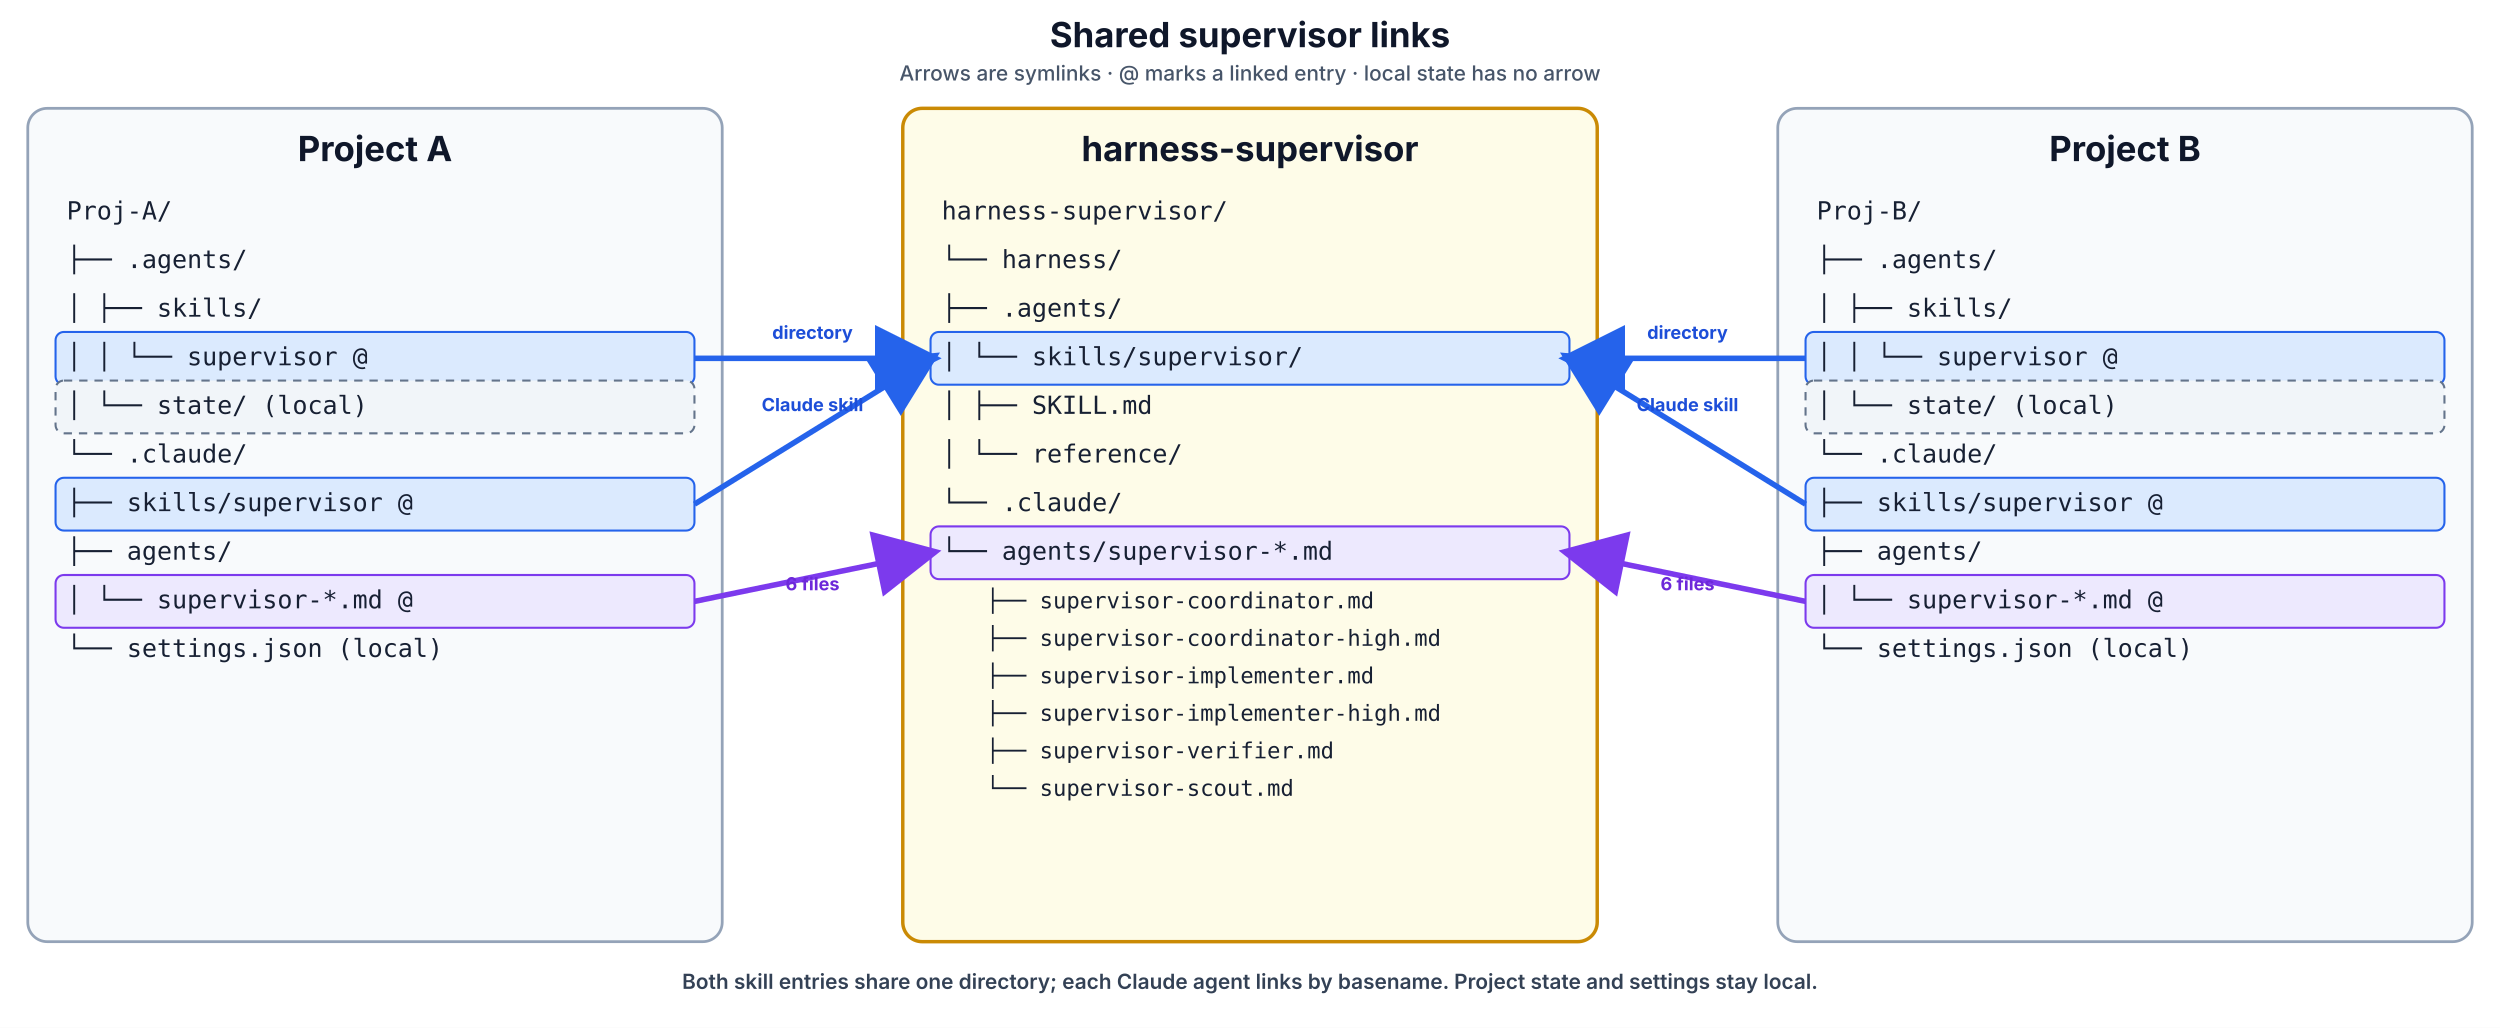
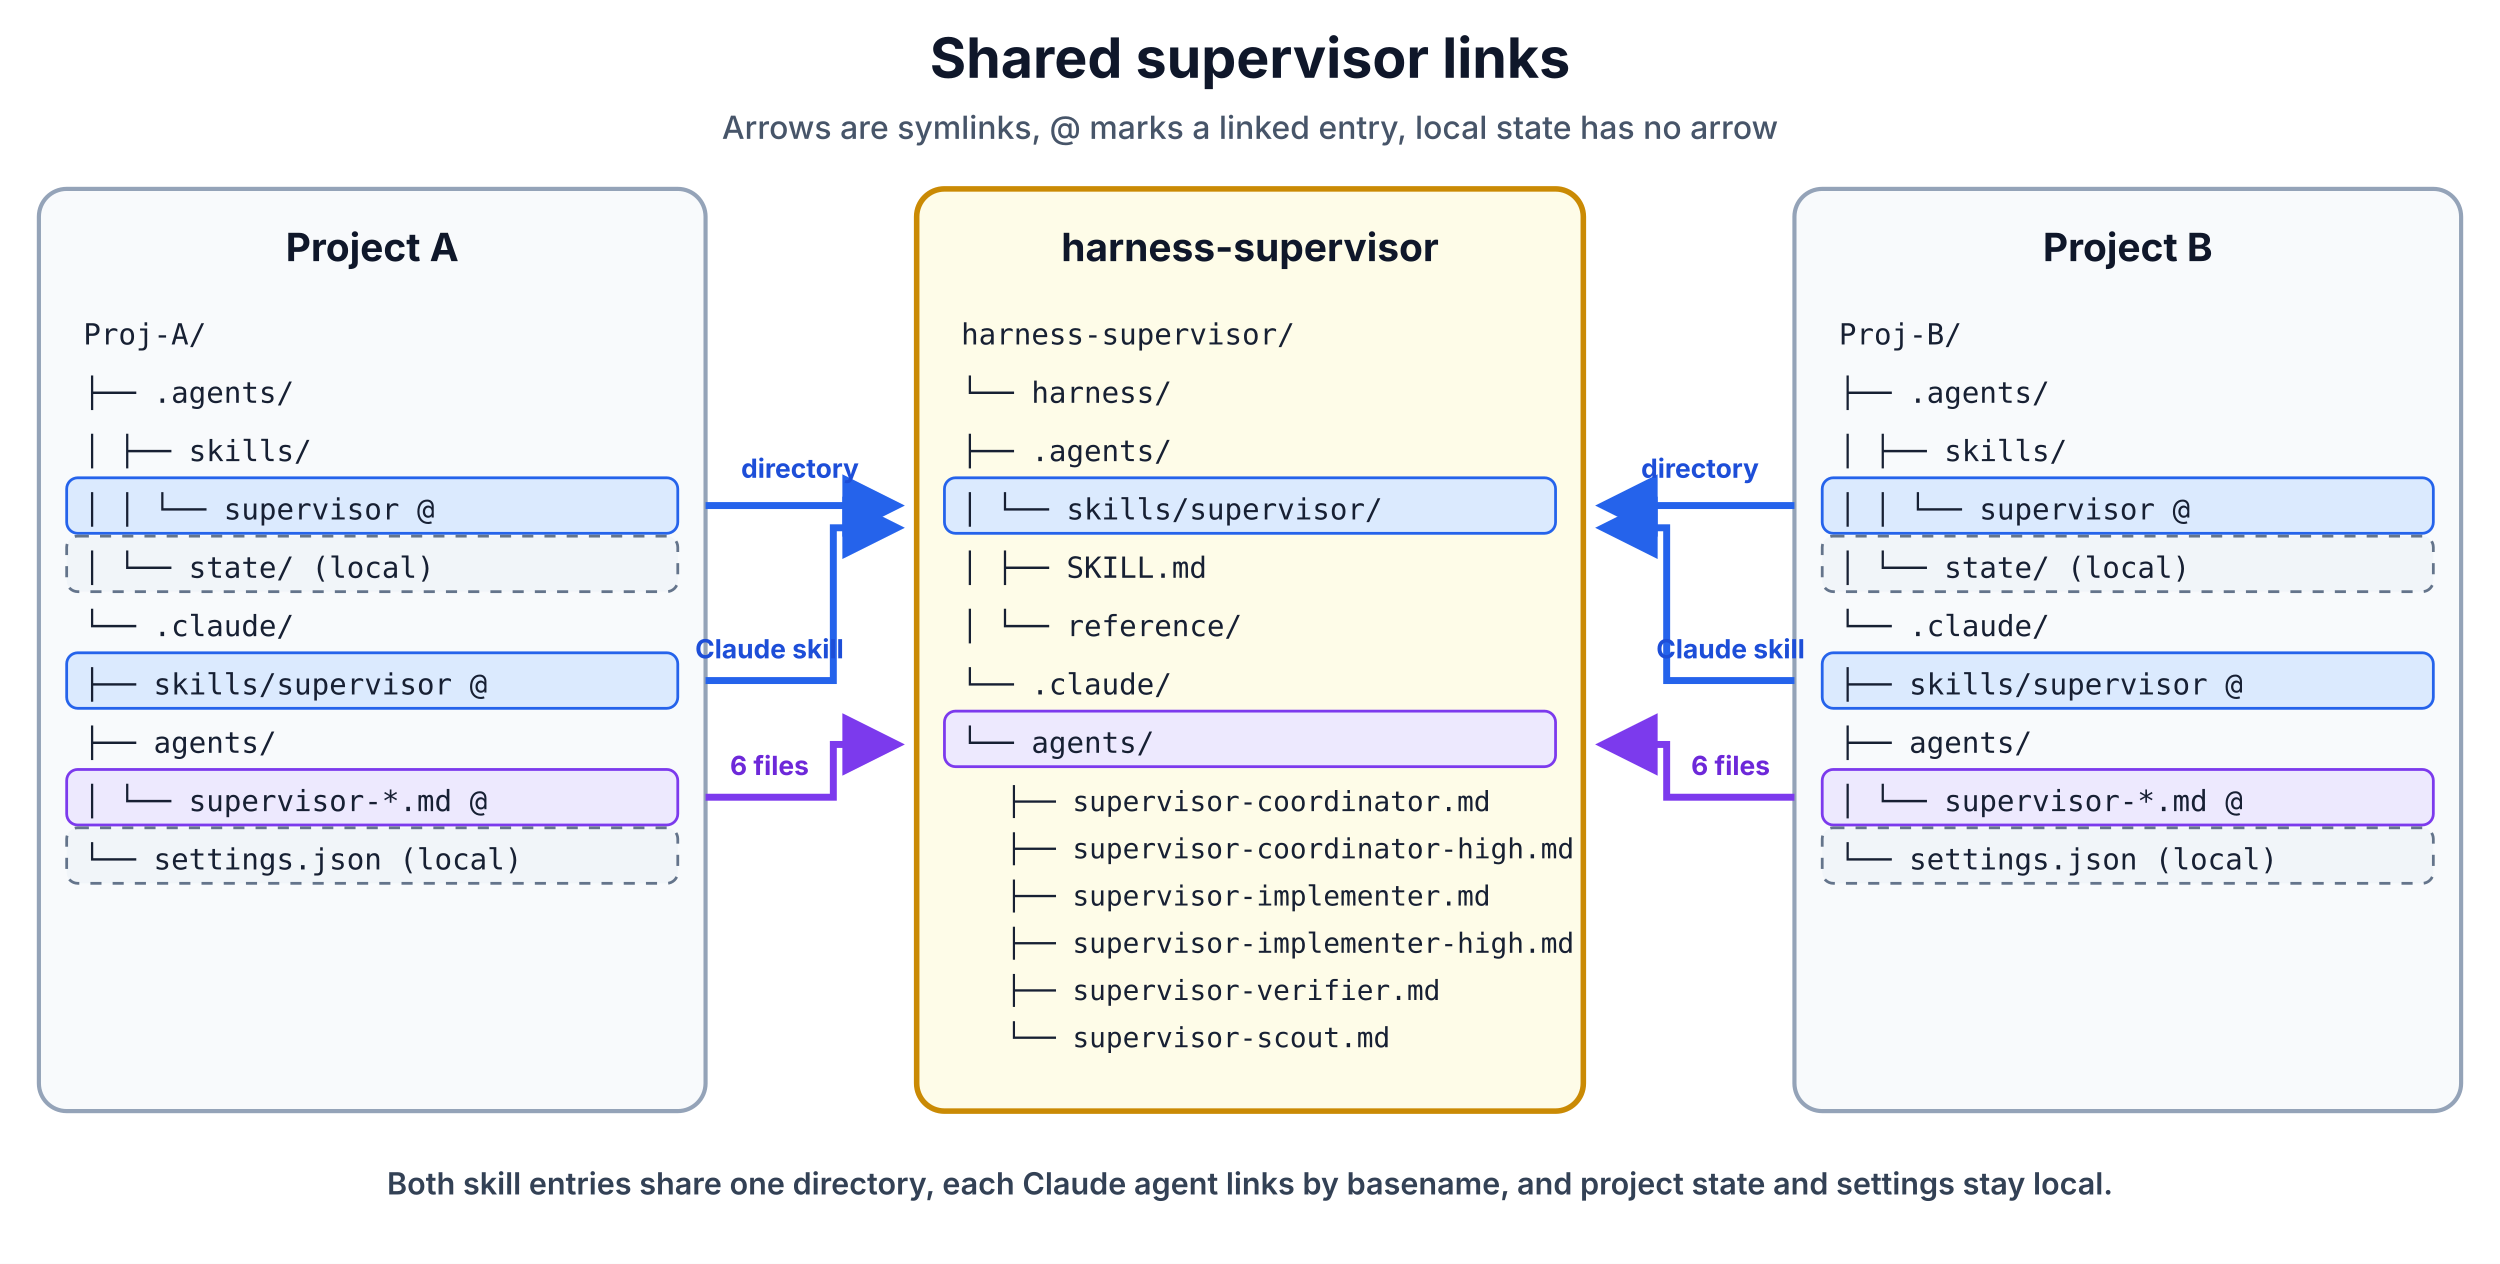
- <svg xmlns="http://www.w3.org/2000/svg" width="1800" height="740" viewBox="0 0 1800 740" role="img" aria-labelledby="title desc">
+ <svg xmlns="http://www.w3.org/2000/svg" width="900" height="455" viewBox="0 0 900 455" role="img" aria-labelledby="title desc">
  <defs>
-     <marker id="arrow-blue" markerWidth="12" markerHeight="12" refX="10" refY="6" orient="auto" markerUnits="strokeWidth">
+     <marker id="arrow-blue" viewBox="0 0 12 12" markerWidth="9" markerHeight="9" refX="10" refY="6" orient="auto" markerUnits="strokeWidth">
      <path d="M0,0 L12,6 L0,12 Z" fill="#2563eb" />
    </marker>
-     <marker id="arrow-violet" markerWidth="12" markerHeight="12" refX="10" refY="6" orient="auto" markerUnits="strokeWidth">
+     <marker id="arrow-violet" viewBox="0 0 12 12" markerWidth="9" markerHeight="9" refX="10" refY="6" orient="auto" markerUnits="strokeWidth">
      <path d="M0,0 L12,6 L0,12 Z" fill="#7c3aed" />
    </marker>
    <style>
      .canvas { fill: #ffffff; }
-       .panel { fill: #f8fafc; stroke: #94a3b8; stroke-width: 2; }
-       .shared-panel { fill: #fefce8; stroke: #ca8a04; stroke-width: 2.5; }
-       .title { font: 700 25px -apple-system, BlinkMacSystemFont, "Segoe UI", sans-serif; fill: #0f172a; }
-       .subtitle { font: 500 15px -apple-system, BlinkMacSystemFont, "Segoe UI", sans-serif; fill: #475569; }
-       .tree { font: 18px ui-monospace, SFMono-Regular, Menlo, Consolas, monospace; fill: #172033; }
-       .tree-small { font: 16px ui-monospace, SFMono-Regular, Menlo, Consolas, monospace; fill: #172033; }
-       .note { font: 600 15px -apple-system, BlinkMacSystemFont, "Segoe UI", sans-serif; fill: #334155; }
-       .skill-row { fill: #dbeafe; stroke: #2563eb; stroke-width: 1.5; }
-       .claude-row { fill: #ede9fe; stroke: #7c3aed; stroke-width: 1.5; }
-       .local-row { fill: #f1f5f9; stroke: #64748b; stroke-width: 1.5; stroke-dasharray: 6 5; }
-       .skill-link { fill: none; stroke: #2563eb; stroke-width: 4; marker-end: url(#arrow-blue); }
-       .claude-link { fill: none; stroke: #7c3aed; stroke-width: 4; marker-end: url(#arrow-violet); }
-       .link-label { font: 700 13px -apple-system, BlinkMacSystemFont, "Segoe UI", sans-serif; text-anchor: middle; }
+       .panel { fill: #f8fafc; stroke: #94a3b8; stroke-width: 1.5; }
+       .shared-panel { fill: #fefce8; stroke: #ca8a04; stroke-width: 2; }
+       .title { font: 700 20px -apple-system, BlinkMacSystemFont, "Segoe UI", sans-serif; fill: #0f172a; }
+       .panel-title { font: 700 14px -apple-system, BlinkMacSystemFont, "Segoe UI", sans-serif; fill: #0f172a; }
+       .subtitle { font: 500 11.5px -apple-system, BlinkMacSystemFont, "Segoe UI", sans-serif; fill: #475569; }
+       .tree { font: 10.5px ui-monospace, SFMono-Regular, Menlo, Consolas, monospace; fill: #172033; }
+       .tree-small { font: 10px ui-monospace, SFMono-Regular, Menlo, Consolas, monospace; fill: #172033; }
+       .note { font: 600 11px -apple-system, BlinkMacSystemFont, "Segoe UI", sans-serif; fill: #334155; }
+       .skill-row { fill: #dbeafe; stroke: #2563eb; stroke-width: 1; }
+       .claude-row { fill: #ede9fe; stroke: #7c3aed; stroke-width: 1; }
+       .local-row { fill: #f1f5f9; stroke: #64748b; stroke-width: 1; stroke-dasharray: 4 4; }
+       .skill-link { fill: none; stroke: #2563eb; stroke-width: 2.5; marker-end: url(#arrow-blue); }
+       .claude-link { fill: none; stroke: #7c3aed; stroke-width: 2.5; marker-end: url(#arrow-violet); }
+       .link-label { font: 700 9.5px -apple-system, BlinkMacSystemFont, "Segoe UI", sans-serif; text-anchor: middle; }
    </style>
  </defs>
-   <rect class="canvas" width="1800" height="740" />
-   <text class="title" x="900" y="34" text-anchor="middle">Shared supervisor links</text>
-   <text class="subtitle" x="900" y="58" text-anchor="middle">Arrows are symlinks · @ marks a linked entry · local state has no arrow</text>
-   <rect class="panel" x="20" y="78" width="500" height="600" rx="14" />
-   <rect class="shared-panel" x="650" y="78" width="500" height="600" rx="14" />
-   <rect class="panel" x="1280" y="78" width="500" height="600" rx="14" />
-   <text class="title" x="270" y="116" text-anchor="middle">Project A</text>
-   <text class="title" x="900" y="116" text-anchor="middle">harness-supervisor</text>
-   <text class="title" x="1530" y="116" text-anchor="middle">Project B</text>
-   <rect class="skill-row" x="40" y="239" width="460" height="38" rx="6" />
-   <rect class="local-row" x="40" y="274" width="460" height="38" rx="6" />
-   <rect class="skill-row" x="40" y="344" width="460" height="38" rx="6" />
-   <rect class="claude-row" x="40" y="414" width="460" height="38" rx="6" />
-   <rect class="skill-row" x="670" y="239" width="460" height="38" rx="6" />
-   <rect class="claude-row" x="670" y="379" width="460" height="38" rx="6" />
-   <rect class="skill-row" x="1300" y="239" width="460" height="38" rx="6" />
-   <rect class="local-row" x="1300" y="274" width="460" height="38" rx="6" />
-   <rect class="skill-row" x="1300" y="344" width="460" height="38" rx="6" />
-   <rect class="claude-row" x="1300" y="414" width="460" height="38" rx="6" />
-   <text class="tree" x="48" y="158">
-     <tspan x="48" dy="0">Proj-A/</tspan>
-     <tspan x="48" dy="35">├── .agents/</tspan>
-     <tspan x="48" dy="35">│   ├── skills/</tspan>
-     <tspan x="48" dy="35">│   │   └── supervisor @</tspan>
-     <tspan x="48" dy="35">│   └── state/  (local)</tspan>
-     <tspan x="48" dy="35">└── .claude/</tspan>
-     <tspan x="48" dy="35">    ├── skills/supervisor @</tspan>
-     <tspan x="48" dy="35">    ├── agents/</tspan>
-     <tspan x="48" dy="35">    │   └── supervisor-*.md @</tspan>
-     <tspan x="48" dy="35">    └── settings.json  (local)</tspan>
+   <rect class="canvas" width="900" height="455" />
+   <text class="title" x="450" y="28" text-anchor="middle">Shared supervisor links</text>
+   <text class="subtitle" x="450" y="50" text-anchor="middle">Arrows are symlinks, @ marks a linked entry, local state has no arrow</text>
+   <rect class="panel" x="14" y="68" width="240" height="332" rx="10" />
+   <rect class="shared-panel" x="330" y="68" width="240" height="332" rx="10" />
+   <rect class="panel" x="646" y="68" width="240" height="332" rx="10" />
+   <text class="panel-title" x="134" y="94" text-anchor="middle">Project A</text>
+   <text class="panel-title" x="450" y="94" text-anchor="middle">harness-supervisor</text>
+   <text class="panel-title" x="766" y="94" text-anchor="middle">Project B</text>
+   <rect class="skill-row" x="24" y="172" width="220" height="20" rx="4" />
+   <rect class="local-row" x="24" y="193" width="220" height="20" rx="4" />
+   <rect class="skill-row" x="24" y="235" width="220" height="20" rx="4" />
+   <rect class="claude-row" x="24" y="277" width="220" height="20" rx="4" />
+   <rect class="local-row" x="24" y="298" width="220" height="20" rx="4" />
+   <rect class="skill-row" x="340" y="172" width="220" height="20" rx="4" />
+   <rect class="claude-row" x="340" y="256" width="220" height="20" rx="4" />
+   <rect class="skill-row" x="656" y="172" width="220" height="20" rx="4" />
+   <rect class="local-row" x="656" y="193" width="220" height="20" rx="4" />
+   <rect class="skill-row" x="656" y="235" width="220" height="20" rx="4" />
+   <rect class="claude-row" x="656" y="277" width="220" height="20" rx="4" />
+   <rect class="local-row" x="656" y="298" width="220" height="20" rx="4" />
+   <text class="tree" x="30" y="124">
+     <tspan x="30" dy="0">Proj-A/</tspan>
+     <tspan x="30" dy="21">├── .agents/</tspan>
+     <tspan x="30" dy="21">│   ├── skills/</tspan>
+     <tspan x="30" dy="21">│   │   └── supervisor @</tspan>
+     <tspan x="30" dy="21">│   └── state/  (local)</tspan>
+     <tspan x="30" dy="21">└── .claude/</tspan>
+     <tspan x="30" dy="21">    ├── skills/supervisor @</tspan>
+     <tspan x="30" dy="21">    ├── agents/</tspan>
+     <tspan x="30" dy="21">    │   └── supervisor-*.md @</tspan>
+     <tspan x="30" dy="21">    └── settings.json (local)</tspan>
  </text>
-   <text class="tree" x="678" y="158">
-     <tspan x="678" dy="0">harness-supervisor/</tspan>
-     <tspan x="678" dy="35">└── harness/</tspan>
-     <tspan x="678" dy="35">    ├── .agents/</tspan>
-     <tspan x="678" dy="35">    │   └── skills/supervisor/</tspan>
-     <tspan x="678" dy="35">    │       ├── SKILL.md</tspan>
-     <tspan x="678" dy="35">    │       └── reference/</tspan>
-     <tspan x="678" dy="35">    └── .claude/</tspan>
-     <tspan x="678" dy="35">        └── agents/supervisor-*.md</tspan>
+   <text class="tree" x="346" y="124">
+     <tspan x="346" dy="0">harness-supervisor/</tspan>
+     <tspan x="346" dy="21">└── harness/</tspan>
+     <tspan x="346" dy="21">    ├── .agents/</tspan>
+     <tspan x="346" dy="21">    │   └── skills/supervisor/</tspan>
+     <tspan x="346" dy="21">    │       ├── SKILL.md</tspan>
+     <tspan x="346" dy="21">    │       └── reference/</tspan>
+     <tspan x="346" dy="21">    └── .claude/</tspan>
+     <tspan x="346" dy="21">        └── agents/</tspan>
  </text>
-   <text class="tree-small" x="710" y="438">
-     <tspan x="710" dy="0">├── supervisor-coordinator.md</tspan>
-     <tspan x="710" dy="27">├── supervisor-coordinator-high.md</tspan>
-     <tspan x="710" dy="27">├── supervisor-implementer.md</tspan>
-     <tspan x="710" dy="27">├── supervisor-implementer-high.md</tspan>
-     <tspan x="710" dy="27">├── supervisor-verifier.md</tspan>
-     <tspan x="710" dy="27">└── supervisor-scout.md</tspan>
+   <text class="tree-small" x="362" y="292">
+     <tspan x="362" dy="0">├── supervisor-coordinator.md</tspan>
+     <tspan x="362" dy="17">├── supervisor-coordinator-high.md</tspan>
+     <tspan x="362" dy="17">├── supervisor-implementer.md</tspan>
+     <tspan x="362" dy="17">├── supervisor-implementer-high.md</tspan>
+     <tspan x="362" dy="17">├── supervisor-verifier.md</tspan>
+     <tspan x="362" dy="17">└── supervisor-scout.md</tspan>
  </text>
-   <text class="tree" x="1308" y="158">
-     <tspan x="1308" dy="0">Proj-B/</tspan>
-     <tspan x="1308" dy="35">├── .agents/</tspan>
-     <tspan x="1308" dy="35">│   ├── skills/</tspan>
-     <tspan x="1308" dy="35">│   │   └── supervisor @</tspan>
-     <tspan x="1308" dy="35">│   └── state/  (local)</tspan>
-     <tspan x="1308" dy="35">└── .claude/</tspan>
-     <tspan x="1308" dy="35">    ├── skills/supervisor @</tspan>
-     <tspan x="1308" dy="35">    ├── agents/</tspan>
-     <tspan x="1308" dy="35">    │   └── supervisor-*.md @</tspan>
-     <tspan x="1308" dy="35">    └── settings.json  (local)</tspan>
+   <text class="tree" x="662" y="124">
+     <tspan x="662" dy="0">Proj-B/</tspan>
+     <tspan x="662" dy="21">├── .agents/</tspan>
+     <tspan x="662" dy="21">│   ├── skills/</tspan>
+     <tspan x="662" dy="21">│   │   └── supervisor @</tspan>
+     <tspan x="662" dy="21">│   └── state/  (local)</tspan>
+     <tspan x="662" dy="21">└── .claude/</tspan>
+     <tspan x="662" dy="21">    ├── skills/supervisor @</tspan>
+     <tspan x="662" dy="21">    ├── agents/</tspan>
+     <tspan x="662" dy="21">    │   └── supervisor-*.md @</tspan>
+     <tspan x="662" dy="21">    └── settings.json (local)</tspan>
  </text>
-   <path class="skill-link" d="M 500 258 L 670 258" />
-   <path class="skill-link" d="M 500 363 L 670 258" />
-   <path class="claude-link" d="M 500 433 L 670 398" />
-   <path class="skill-link" d="M 1300 258 L 1130 258" />
-   <path class="skill-link" d="M 1300 363 L 1130 258" />
-   <path class="claude-link" d="M 1300 433 L 1130 398" />
-   <text class="link-label" x="585" y="244" fill="#1d4ed8">directory</text>
-   <text class="link-label" x="585" y="296" fill="#1d4ed8">Claude skill</text>
-   <text class="link-label" x="585" y="425" fill="#6d28d9">6 files</text>
-   <text class="link-label" x="1215" y="244" fill="#1d4ed8">directory</text>
-   <text class="link-label" x="1215" y="296" fill="#1d4ed8">Claude skill</text>
-   <text class="link-label" x="1215" y="425" fill="#6d28d9">6 files</text>
-   <text class="note" x="900" y="712" text-anchor="middle">Both skill entries share one directory; each Claude agent links by basename. Project state and settings stay local.</text>
+   <path class="skill-link" d="M 254 182 L 322 182" />
+   <path class="skill-link" d="M 254 245 L 300 245 L 300 190 L 322 190" />
+   <path class="claude-link" d="M 254 287 L 300 287 L 300 268 L 322 268" />
+   <path class="skill-link" d="M 646 182 L 578 182" />
+   <path class="skill-link" d="M 646 245 L 600 245 L 600 190 L 578 190" />
+   <path class="claude-link" d="M 646 287 L 600 287 L 600 268 L 578 268" />
+   <text class="link-label" x="288" y="172" fill="#1d4ed8">directory</text>
+   <text class="link-label" x="277" y="237" fill="#1d4ed8">Claude skill</text>
+   <text class="link-label" x="277" y="279" fill="#6d28d9">6 files</text>
+   <text class="link-label" x="612" y="172" fill="#1d4ed8">directory</text>
+   <text class="link-label" x="623" y="237" fill="#1d4ed8">Claude skill</text>
+   <text class="link-label" x="623" y="279" fill="#6d28d9">6 files</text>
+   <text class="note" x="450" y="430" text-anchor="middle">Both skill entries share one directory, each Claude agent links by basename, and project state and settings stay local.</text>
</svg>
